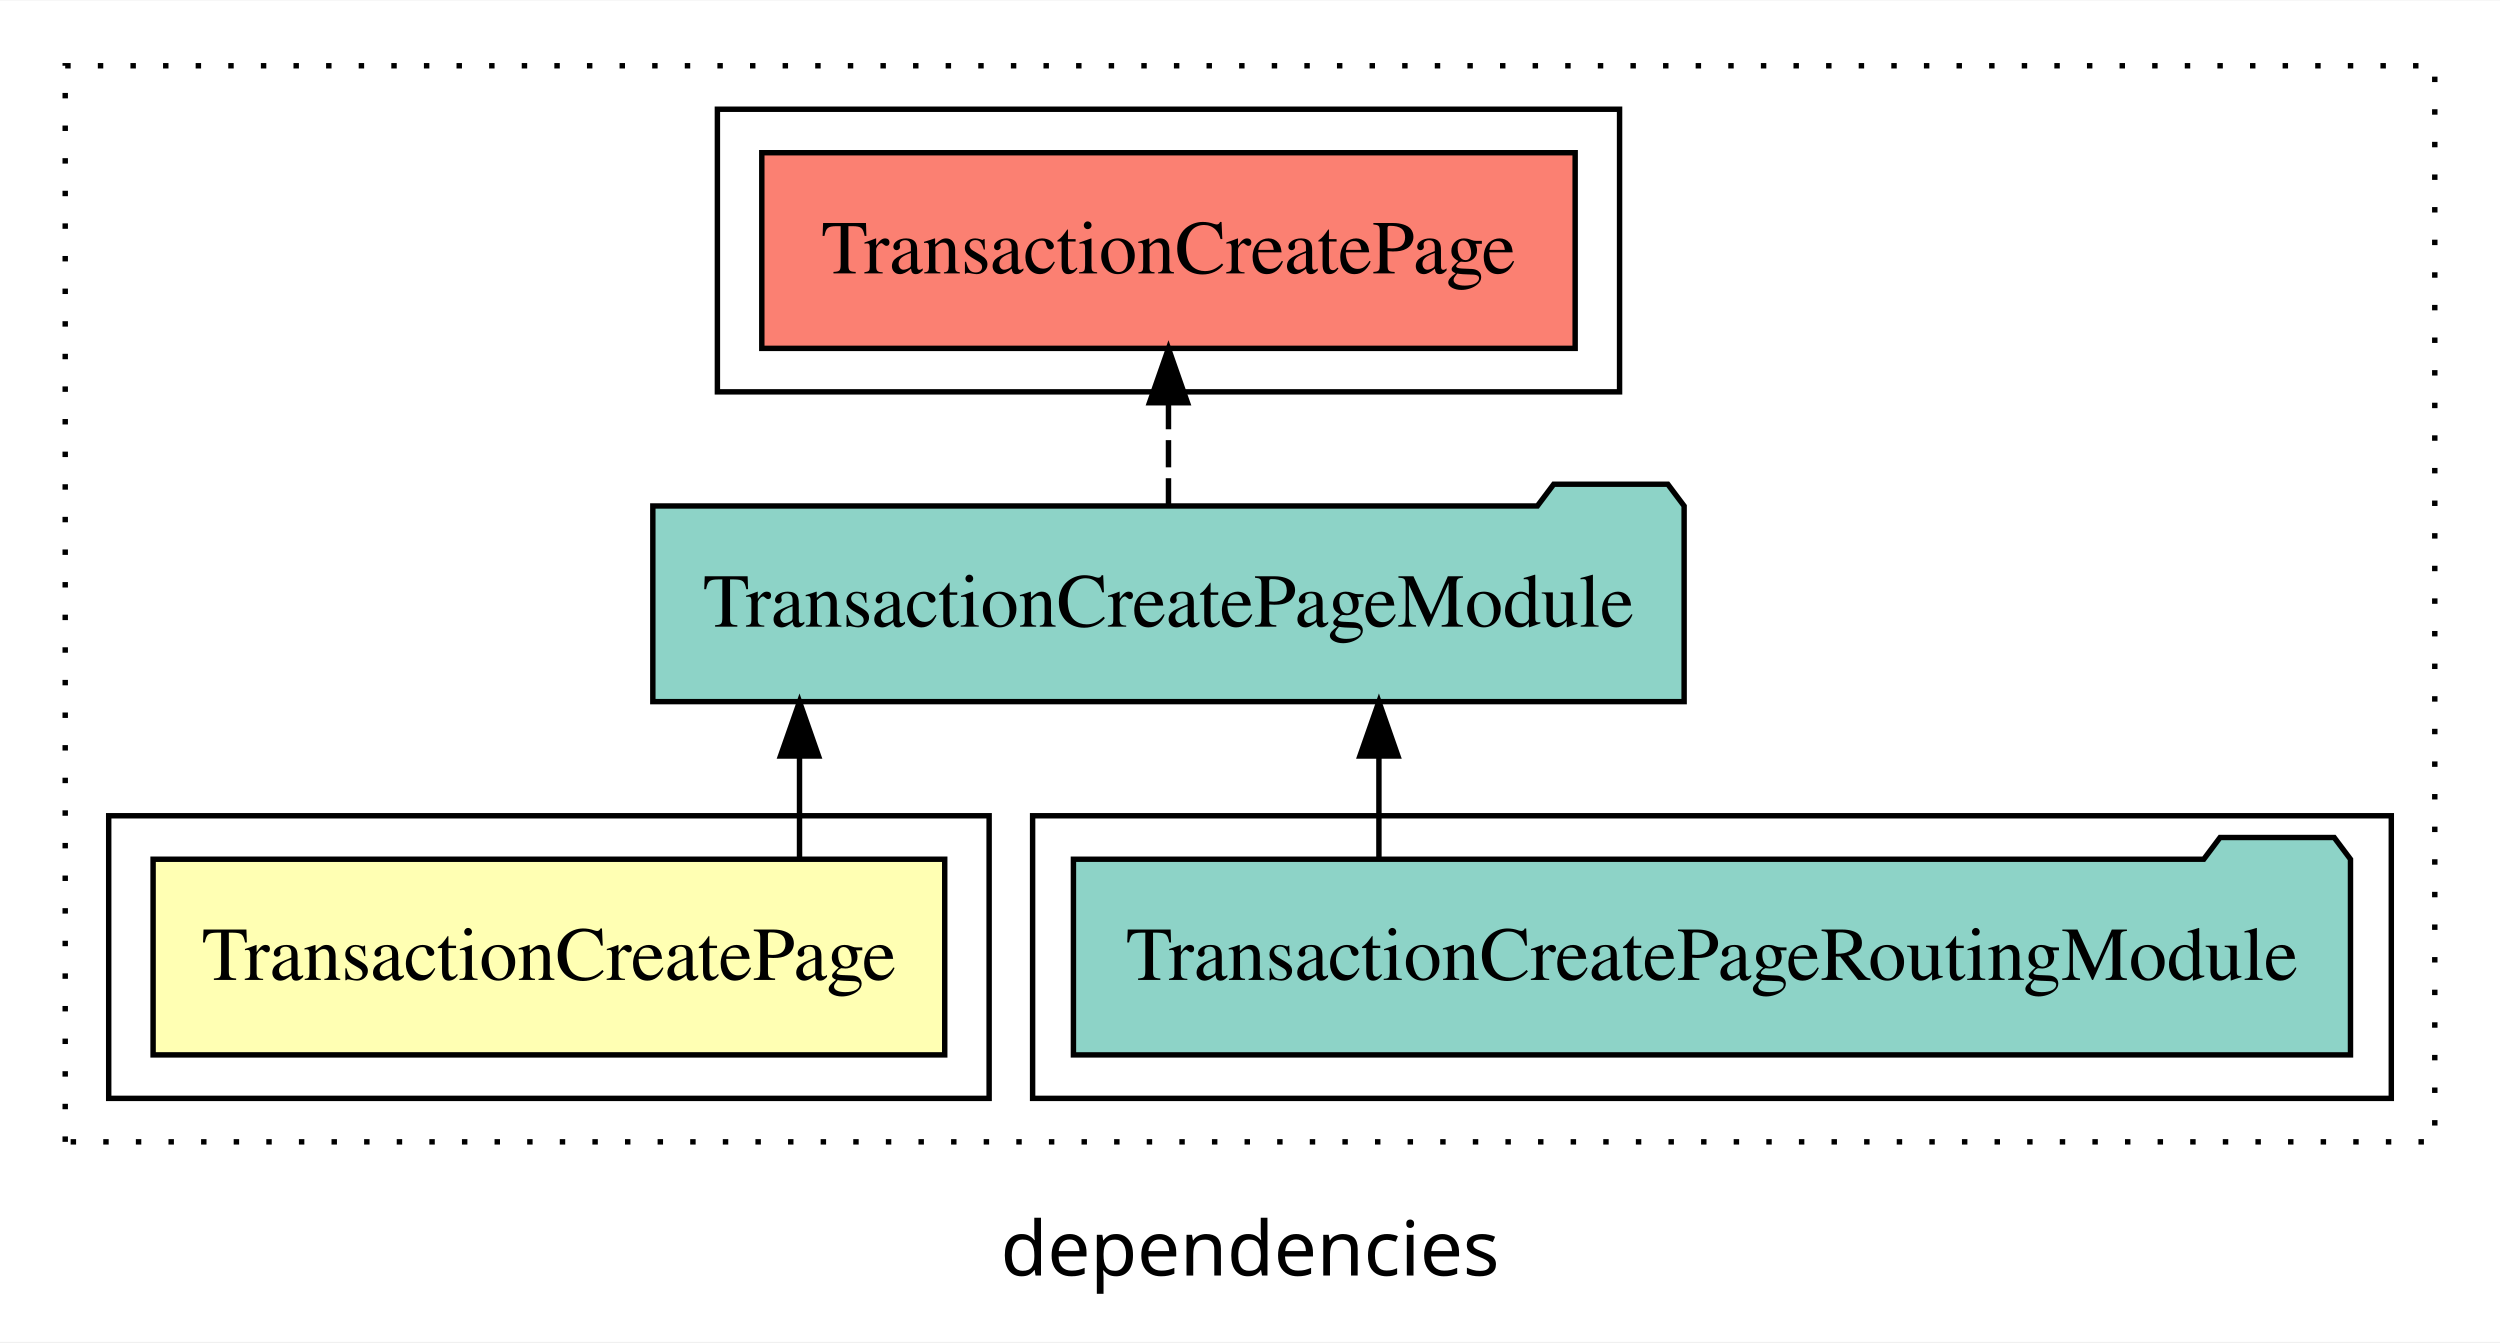
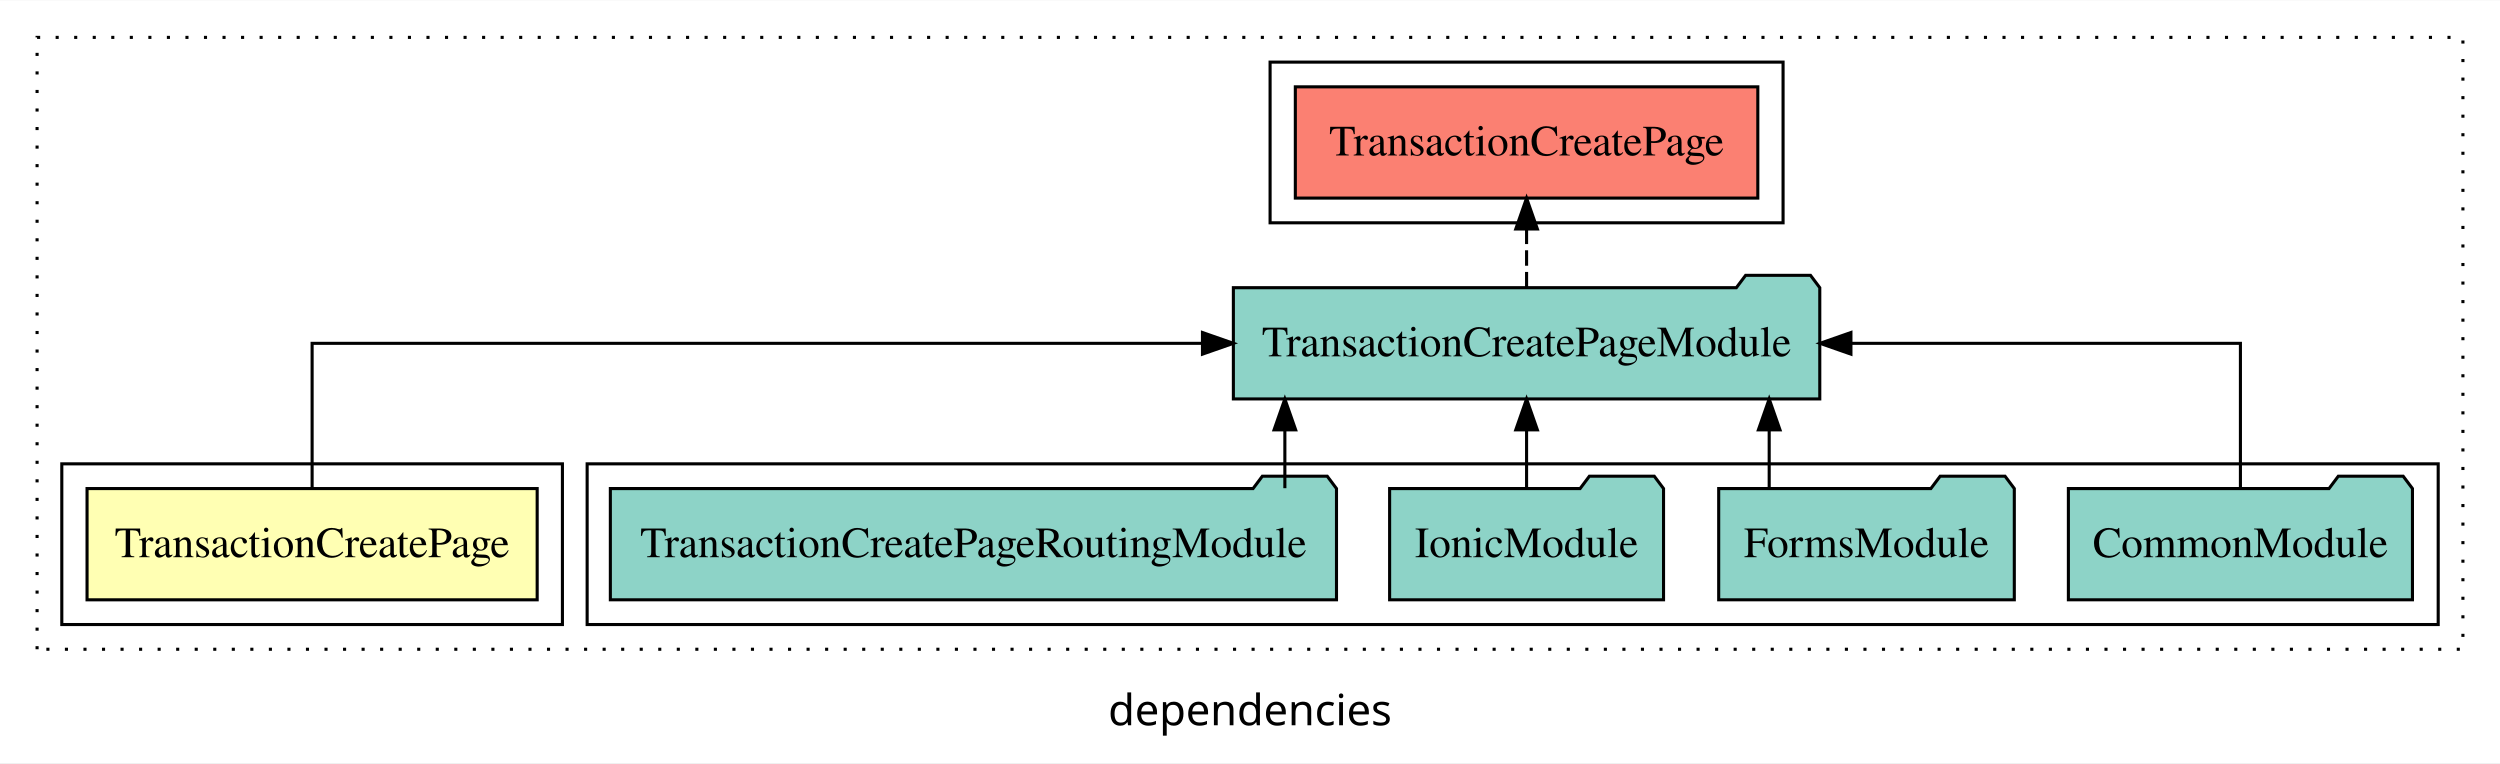
- <svg xmlns="http://www.w3.org/2000/svg" width="460pt" height="247pt" viewBox="0.00 0.00 460.00 246.80">
+ <svg xmlns="http://www.w3.org/2000/svg" width="809pt" height="247pt" viewBox="0.00 0.00 809.00 246.80">
  <g id="graph0" class="graph" transform="scale(1 1) rotate(0) translate(4 242.8)">
-     <polygon fill="white" stroke="transparent" points="-4,4 -4,-242.8 456,-242.8 456,4 -4,4" />
-     <text text-anchor="middle" x="226" y="-8.2" font-family="sans-serif" font-size="14.00">dependencies</text>
+     <polygon fill="white" stroke="transparent" points="-4,4 -4,-242.8 805,-242.8 805,4 -4,4" />
+     <text text-anchor="middle" x="400.5" y="-8.2" font-family="sans-serif" font-size="14.00">dependencies</text>
    <g id="clust1" class="cluster">
-       <polygon fill="none" stroke="black" stroke-dasharray="1,5" points="8,-32.8 8,-230.8 444,-230.8 444,-32.8 8,-32.8" />
+       <polygon fill="none" stroke="black" stroke-dasharray="1,5" points="8,-32.8 8,-230.8 793,-230.8 793,-32.8 8,-32.8" />
    </g>
    <g id="clust4" class="cluster">
-       <polygon fill="none" stroke="black" points="186,-40.8 186,-92.8 436,-92.8 436,-40.8 186,-40.8" />
+       <polygon fill="none" stroke="black" points="186,-40.8 186,-92.8 785,-92.8 785,-40.8 186,-40.8" />
    </g>
    <g id="clust5" class="cluster">
-       <polygon fill="none" stroke="black" points="128,-170.8 128,-222.8 294,-222.8 294,-170.8 128,-170.8" />
+       <polygon fill="none" stroke="black" points="407,-170.8 407,-222.8 573,-222.8 573,-170.8 407,-170.8" />
    </g>
    <g id="clust2" class="cluster">
      <polygon fill="none" stroke="black" points="16,-40.8 16,-92.8 178,-92.8 178,-40.8 16,-40.8" />
    </g>
    <g id="node1" class="node">
      <polygon fill="#ffffb3" stroke="black" points="169.83,-84.8 24.17,-84.8 24.17,-48.8 169.83,-48.8 169.83,-84.8" />
      <text text-anchor="middle" x="97" y="-62.6" font-family="Times,serif" font-size="14.00">TransactionCreatePage</text>
    </g>
    <g id="node2" class="node">
-       <polygon fill="#8dd3c7" stroke="black" points="305.88,-149.8 302.88,-153.8 281.88,-153.8 278.88,-149.8 116.12,-149.8 116.12,-113.8 305.88,-113.8 305.88,-149.8" />
-       <text text-anchor="middle" x="211" y="-127.6" font-family="Times,serif" font-size="14.00">TransactionCreatePageModule</text>
+       <polygon fill="#8dd3c7" stroke="black" points="584.88,-149.8 581.88,-153.8 560.88,-153.8 557.88,-149.8 395.12,-149.8 395.12,-113.8 584.88,-113.8 584.88,-149.8" />
+       <text text-anchor="middle" x="490" y="-127.6" font-family="Times,serif" font-size="14.00">TransactionCreatePageModule</text>
    </g>
    <g id="edge1" class="edge">
-       <path fill="none" stroke="black" d="M143.11,-84.91C143.11,-84.91 143.11,-103.79 143.11,-103.79" />
-       <polygon fill="black" stroke="black" points="139.61,-103.79 143.11,-113.79 146.61,-103.79 139.61,-103.79" />
+       <path fill="none" stroke="black" d="M97,-84.91C97,-104.14 97,-131.8 97,-131.8 97,-131.8 385.12,-131.8 385.12,-131.8" />
+       <polygon fill="black" stroke="black" points="385.12,-135.3 395.12,-131.8 385.12,-128.3 385.12,-135.3" />
+     </g>
+     <g id="node7" class="node">
+       <polygon fill="#fb8072" stroke="black" points="564.83,-214.8 415.17,-214.8 415.17,-178.8 564.83,-178.8 564.83,-214.8" />
+       <text text-anchor="middle" x="490" y="-192.6" font-family="Times,serif" font-size="14.00">TransactionCreatePage </text>
+     </g>
+     <g id="edge6" class="edge">
+       <path fill="none" stroke="black" stroke-dasharray="5,2" d="M490,-149.91C490,-149.91 490,-168.79 490,-168.79" />
+       <polygon fill="black" stroke="black" points="486.5,-168.79 490,-178.79 493.5,-168.79 486.5,-168.79" />
+     </g>
+     <g id="node3" class="node">
+       <polygon fill="#8dd3c7" stroke="black" points="776.67,-84.8 773.67,-88.8 752.67,-88.8 749.67,-84.8 665.33,-84.8 665.33,-48.8 776.67,-48.8 776.67,-84.8" />
+       <text text-anchor="middle" x="721" y="-62.6" font-family="Times,serif" font-size="14.00">CommonModule</text>
+     </g>
+     <g id="edge2" class="edge">
+       <path fill="none" stroke="black" d="M721,-84.91C721,-104.14 721,-131.8 721,-131.8 721,-131.8 594.96,-131.8 594.96,-131.8" />
+       <polygon fill="black" stroke="black" points="594.96,-128.3 584.96,-131.8 594.96,-135.3 594.96,-128.3" />
    </g>
    <g id="node4" class="node">
-       <polygon fill="#fb8072" stroke="black" points="285.83,-214.8 136.17,-214.8 136.17,-178.8 285.83,-178.8 285.83,-214.8" />
-       <text text-anchor="middle" x="211" y="-192.6" font-family="Times,serif" font-size="14.00">TransactionCreatePage </text>
+       <polygon fill="#8dd3c7" stroke="black" points="647.83,-84.8 644.83,-88.8 623.83,-88.8 620.83,-84.8 552.17,-84.8 552.17,-48.8 647.83,-48.8 647.83,-84.8" />
+       <text text-anchor="middle" x="600" y="-62.6" font-family="Times,serif" font-size="14.00">FormsModule</text>
    </g>
    <g id="edge3" class="edge">
-       <path fill="none" stroke="black" stroke-dasharray="5,2" d="M211,-149.91C211,-149.91 211,-168.79 211,-168.79" />
-       <polygon fill="black" stroke="black" points="207.5,-168.79 211,-178.79 214.5,-168.79 207.5,-168.79" />
+       <path fill="none" stroke="black" d="M568.51,-84.91C568.51,-84.91 568.51,-103.79 568.51,-103.79" />
+       <polygon fill="black" stroke="black" points="565.01,-103.79 568.51,-113.79 572.01,-103.79 565.01,-103.79" />
    </g>
-     <g id="node3" class="node">
+     <g id="node5" class="node">
+       <polygon fill="#8dd3c7" stroke="black" points="534.32,-84.8 531.32,-88.8 510.32,-88.8 507.32,-84.8 445.68,-84.8 445.68,-48.8 534.32,-48.8 534.32,-84.8" />
+       <text text-anchor="middle" x="490" y="-62.6" font-family="Times,serif" font-size="14.00">IonicModule</text>
+     </g>
+     <g id="edge4" class="edge">
+       <path fill="none" stroke="black" d="M490,-84.91C490,-84.91 490,-103.79 490,-103.79" />
+       <polygon fill="black" stroke="black" points="486.5,-103.79 490,-113.79 493.5,-103.79 486.5,-103.79" />
+     </g>
+     <g id="node6" class="node">
      <polygon fill="#8dd3c7" stroke="black" points="428.49,-84.8 425.49,-88.8 404.49,-88.8 401.49,-84.8 193.51,-84.8 193.51,-48.8 428.49,-48.8 428.49,-84.8" />
      <text text-anchor="middle" x="311" y="-62.6" font-family="Times,serif" font-size="14.00">TransactionCreatePageRoutingModule</text>
    </g>
-     <g id="edge2" class="edge">
-       <path fill="none" stroke="black" d="M249.72,-84.91C249.72,-84.91 249.72,-103.79 249.72,-103.79" />
-       <polygon fill="black" stroke="black" points="246.22,-103.79 249.72,-113.79 253.22,-103.79 246.22,-103.79" />
+     <g id="edge5" class="edge">
+       <path fill="none" stroke="black" d="M411.78,-84.91C411.78,-84.91 411.78,-103.79 411.78,-103.79" />
+       <polygon fill="black" stroke="black" points="408.28,-103.79 411.78,-113.79 415.28,-103.79 408.28,-103.79" />
    </g>
  </g>
</svg>
